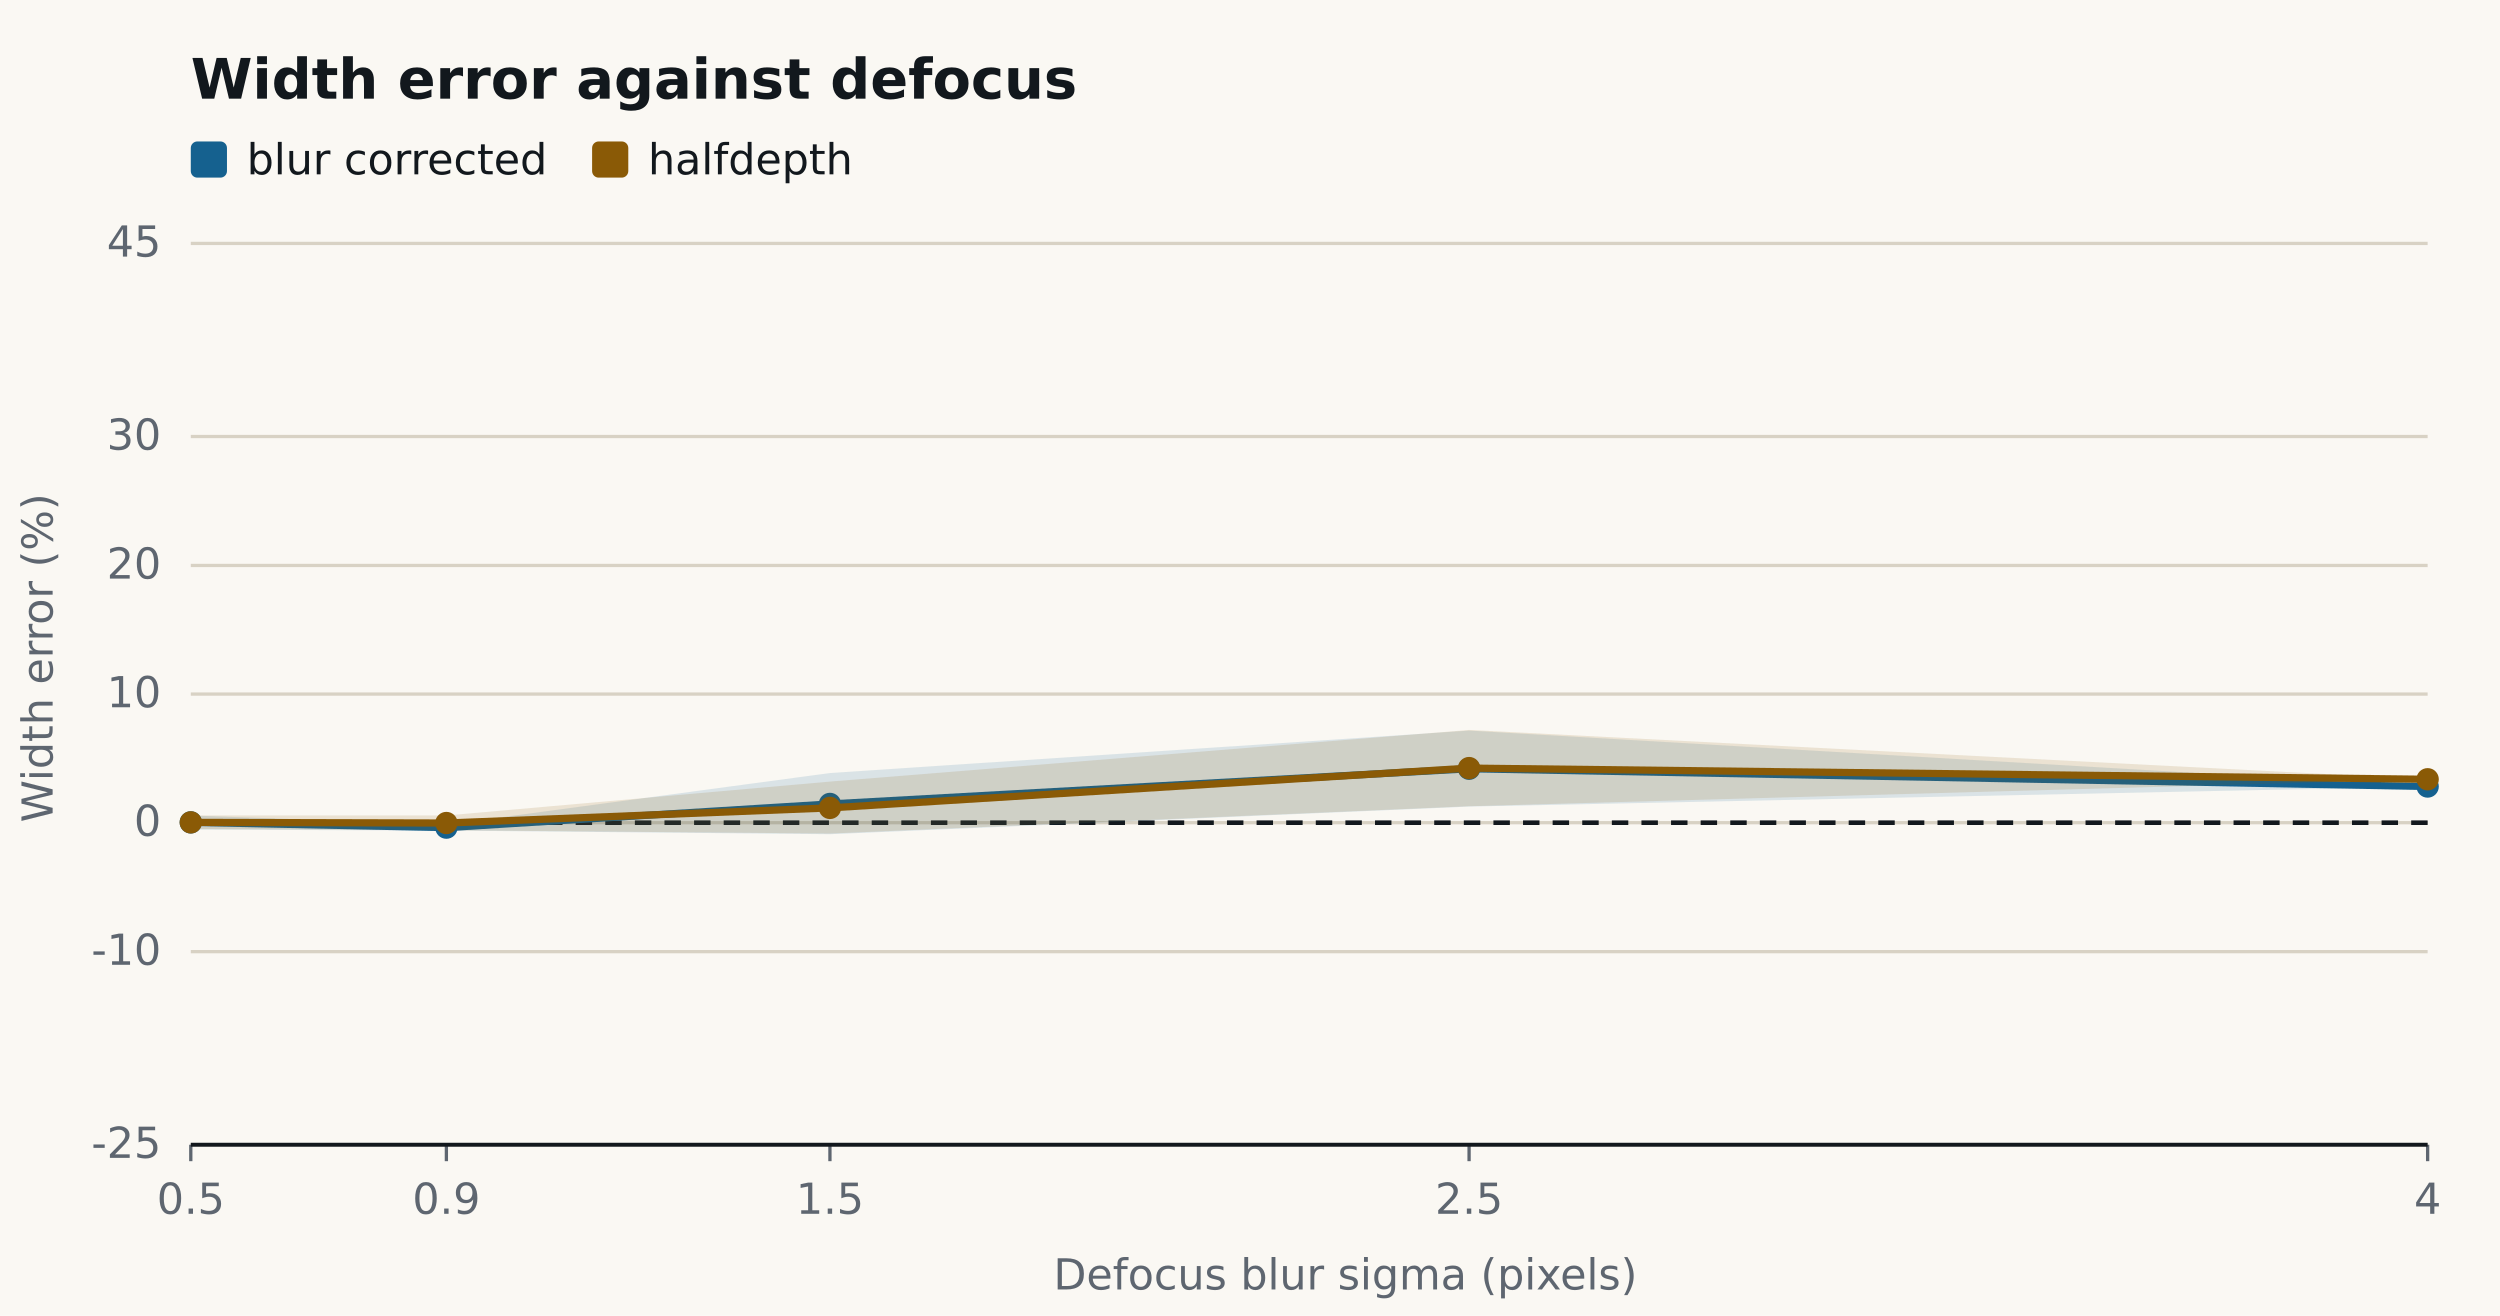
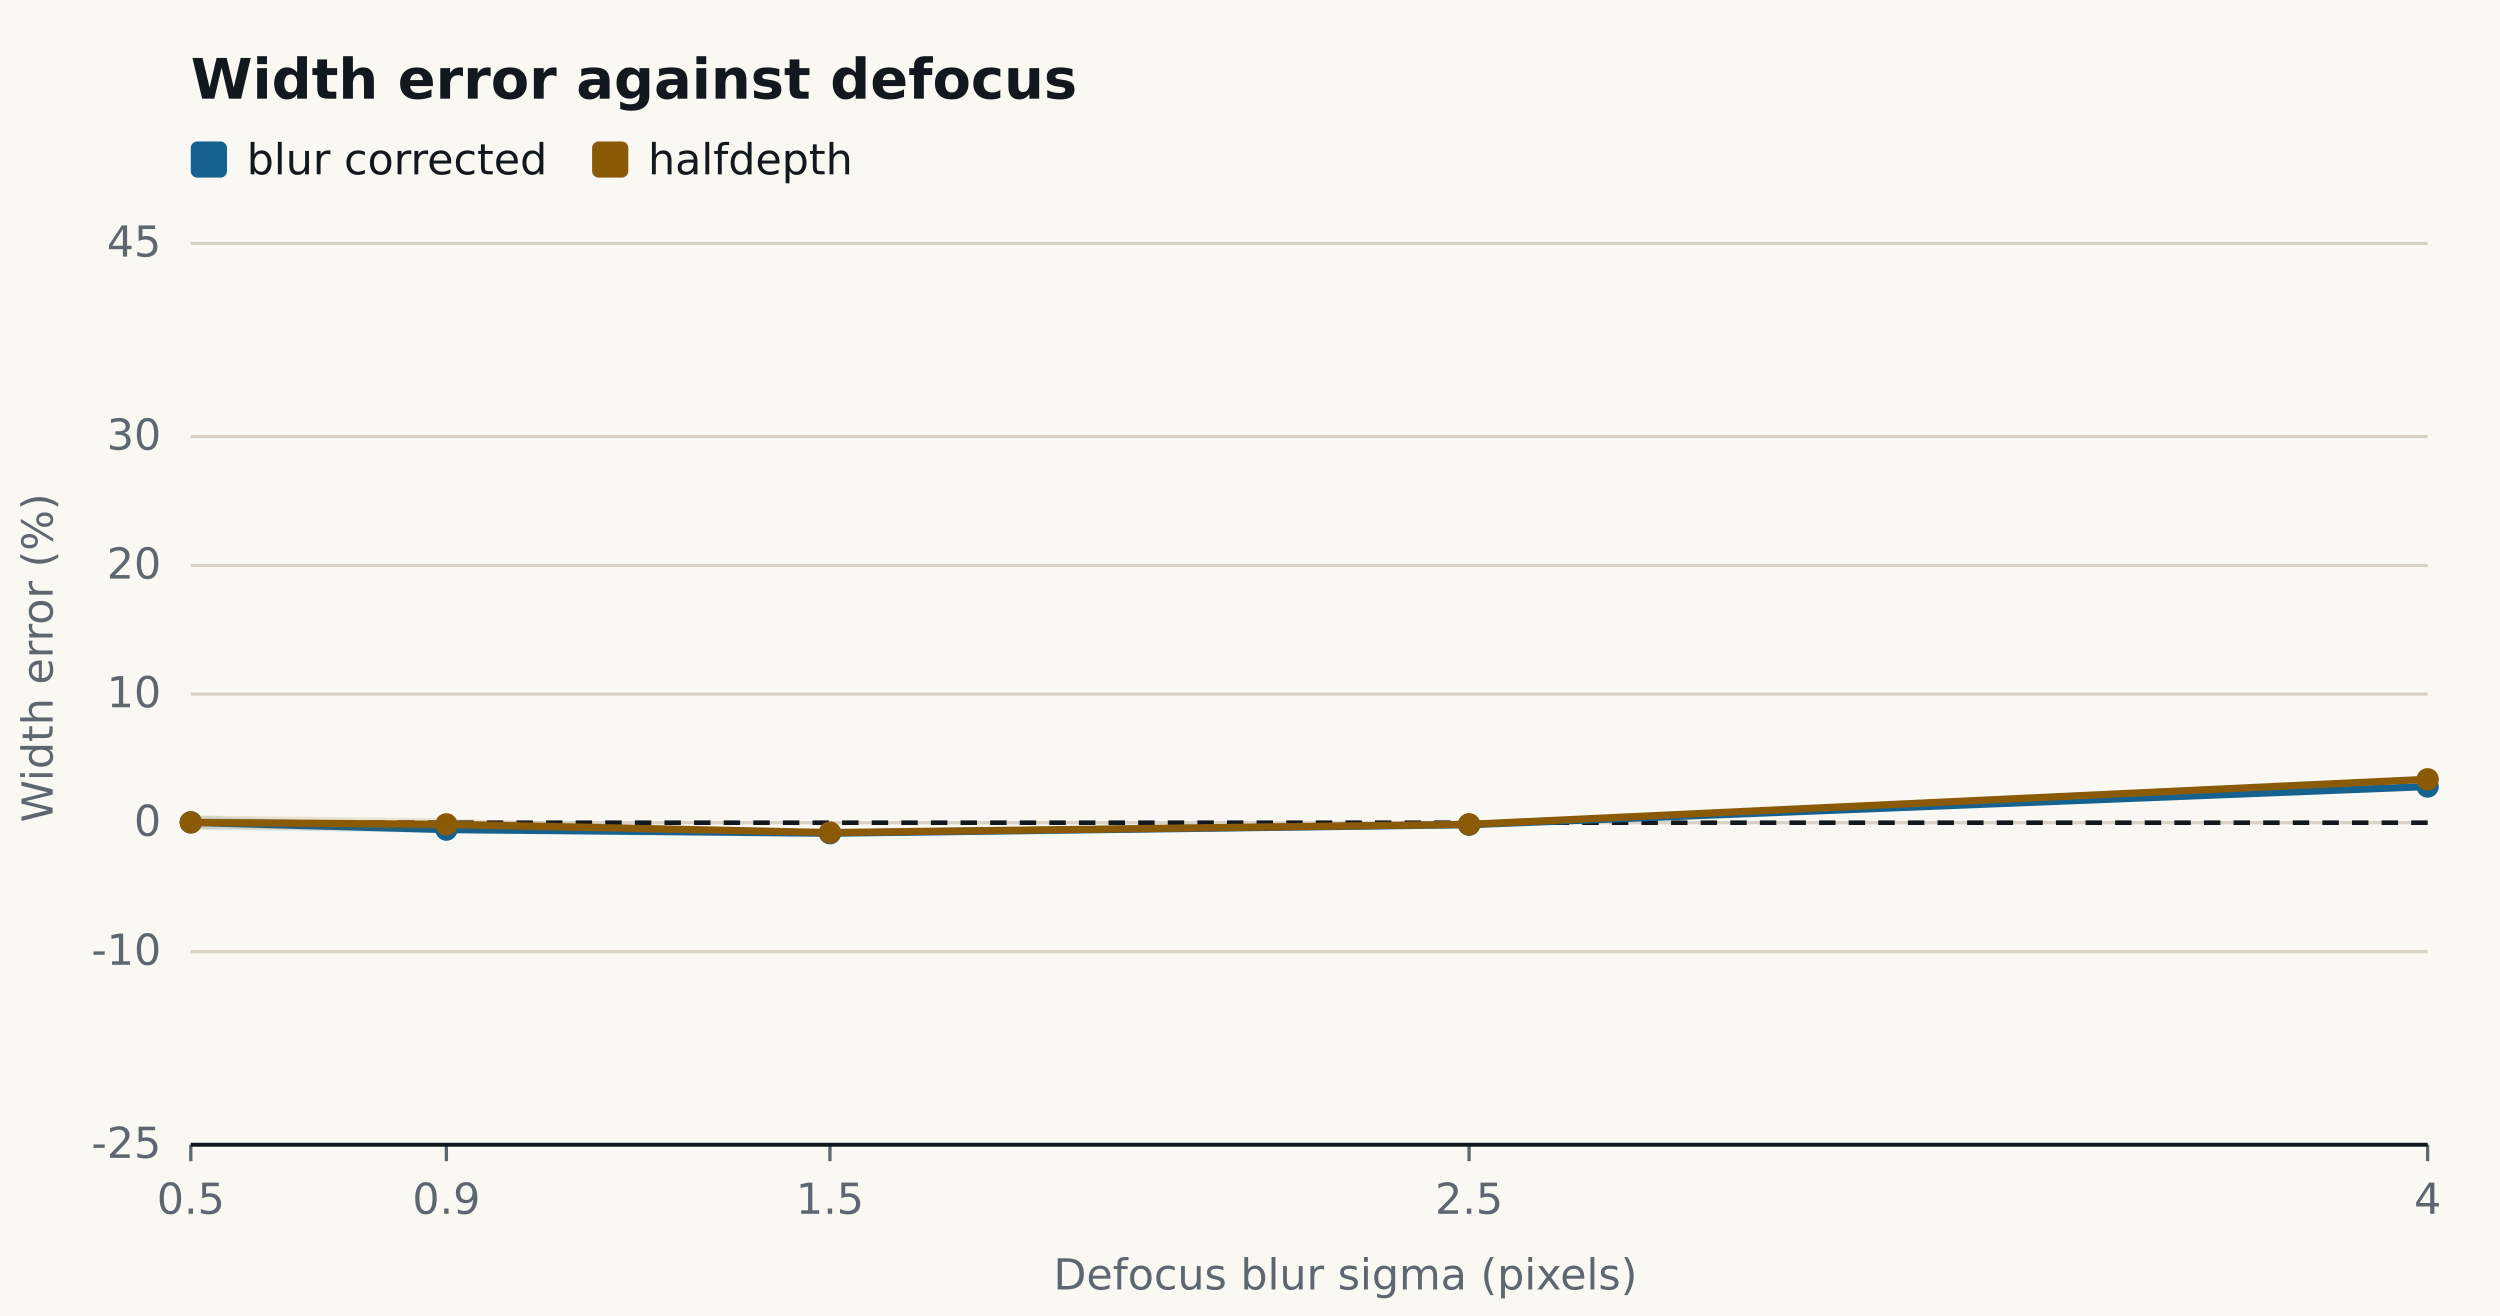
<svg xmlns="http://www.w3.org/2000/svg" viewBox="0 0 760 400" width="760" height="400" role="img">
  <rect width="760" height="400" fill="#FAF8F3" />
  <text x="58" y="30" font-family="Barlow, 'DejaVu Sans', system-ui, sans-serif" font-size="17" font-weight="600" fill="#12181D">Width error against defocus</text>
  <line x1="58.0" y1="348.0" x2="738.0" y2="348.0" stroke="#D8D2C4" stroke-width="1" />
  <text x="49.0" y="352.0" text-anchor="end" font-family="Barlow, 'DejaVu Sans', system-ui, sans-serif" font-size="13" fill="#5E6670">-25</text>
  <line x1="58.0" y1="289.3" x2="738.0" y2="289.3" stroke="#D8D2C4" stroke-width="1" />
  <text x="49.0" y="293.3" text-anchor="end" font-family="Barlow, 'DejaVu Sans', system-ui, sans-serif" font-size="13" fill="#5E6670">-10</text>
  <line x1="58.0" y1="250.1" x2="738.0" y2="250.1" stroke="#D8D2C4" stroke-width="1" />
  <text x="49.0" y="254.1" text-anchor="end" font-family="Barlow, 'DejaVu Sans', system-ui, sans-serif" font-size="13" fill="#5E6670">0</text>
  <line x1="58.0" y1="211.0" x2="738.0" y2="211.0" stroke="#D8D2C4" stroke-width="1" />
  <text x="49.0" y="215.0" text-anchor="end" font-family="Barlow, 'DejaVu Sans', system-ui, sans-serif" font-size="13" fill="#5E6670">10</text>
  <line x1="58.0" y1="171.9" x2="738.0" y2="171.9" stroke="#D8D2C4" stroke-width="1" />
  <text x="49.0" y="175.9" text-anchor="end" font-family="Barlow, 'DejaVu Sans', system-ui, sans-serif" font-size="13" fill="#5E6670">20</text>
  <line x1="58.0" y1="132.7" x2="738.0" y2="132.7" stroke="#D8D2C4" stroke-width="1" />
  <text x="49.0" y="136.7" text-anchor="end" font-family="Barlow, 'DejaVu Sans', system-ui, sans-serif" font-size="13" fill="#5E6670">30</text>
  <line x1="58.0" y1="74.0" x2="738.0" y2="74.0" stroke="#D8D2C4" stroke-width="1" />
  <text x="49.0" y="78.0" text-anchor="end" font-family="Barlow, 'DejaVu Sans', system-ui, sans-serif" font-size="13" fill="#5E6670">45</text>
  <line x1="58.0" y1="348.0" x2="58.0" y2="353.0" stroke="#5E6670" stroke-width="1" />
  <text x="58.0" y="369.0" text-anchor="middle" font-family="Barlow, 'DejaVu Sans', system-ui, sans-serif" font-size="13" fill="#5E6670">0.5</text>
  <line x1="135.7" y1="348.0" x2="135.7" y2="353.0" stroke="#5E6670" stroke-width="1" />
  <text x="135.7" y="369.0" text-anchor="middle" font-family="Barlow, 'DejaVu Sans', system-ui, sans-serif" font-size="13" fill="#5E6670">0.9</text>
  <line x1="252.3" y1="348.0" x2="252.3" y2="353.0" stroke="#5E6670" stroke-width="1" />
  <text x="252.3" y="369.0" text-anchor="middle" font-family="Barlow, 'DejaVu Sans', system-ui, sans-serif" font-size="13" fill="#5E6670">1.5</text>
  <line x1="446.6" y1="348.0" x2="446.6" y2="353.0" stroke="#5E6670" stroke-width="1" />
  <text x="446.6" y="369.0" text-anchor="middle" font-family="Barlow, 'DejaVu Sans', system-ui, sans-serif" font-size="13" fill="#5E6670">2.5</text>
  <line x1="738.0" y1="348.0" x2="738.0" y2="353.0" stroke="#5E6670" stroke-width="1" />
  <text x="738.0" y="369.0" text-anchor="middle" font-family="Barlow, 'DejaVu Sans', system-ui, sans-serif" font-size="13" fill="#5E6670">4</text>
  <line x1="58.0" y1="250.1" x2="738.0" y2="250.1" stroke="#12181D" stroke-width="1.4" stroke-dasharray="5 4" />
-   <polygon points="58.0,247.9 135.7,250.7 252.3,235.0 446.6,222.1 738.0,239.1 738.0,239.1 446.6,245.2 252.3,253.6 135.7,252.5 58.0,252.2" fill="#15618F" fill-opacity="0.14" />
-   <polyline points="58.0,250.0 135.7,251.6 252.3,244.4 446.6,233.7 738.0,239.1" fill="none" stroke="#15618F" stroke-width="2.2" stroke-linejoin="round" />
+   <polygon points="58.0,247.9 135.7,251.2 252.3,252.8 446.6,250.7 738.0,239.1 738.0,239.1 446.6,250.7 252.3,253.8 135.7,253.2 58.0,252.2" fill="#15618F" fill-opacity="0.14" />
+   <polyline points="58.0,250.0 135.7,252.2 252.3,253.3 446.6,250.7 738.0,239.1" fill="none" stroke="#15618F" stroke-width="2.2" stroke-linejoin="round" />
  <circle cx="58.0" cy="250.0" r="3.4" fill="#15618F" />
-   <circle cx="135.7" cy="251.6" r="3.4" fill="#15618F" />
-   <circle cx="252.3" cy="244.4" r="3.4" fill="#15618F" />
-   <circle cx="446.6" cy="233.7" r="3.4" fill="#15618F" />
+   <circle cx="135.7" cy="252.2" r="3.4" fill="#15618F" />
+   <circle cx="252.3" cy="253.3" r="3.4" fill="#15618F" />
+   <circle cx="446.6" cy="250.7" r="3.4" fill="#15618F" />
  <circle cx="738.0" cy="239.1" r="3.4" fill="#15618F" />
-   <polygon points="58.0,247.9 135.7,247.9 252.3,237.6 446.6,221.9 738.0,236.9 738.0,236.9 446.6,245.1 252.3,253.4 135.7,252.4 58.0,252.0" fill="#8A5A06" fill-opacity="0.14" />
-   <polyline points="58.0,250.0 135.7,250.2 252.3,245.6 446.6,233.5 738.0,236.9" fill="none" stroke="#8A5A06" stroke-width="2.2" stroke-linejoin="round" />
+   <polygon points="58.0,247.9 135.7,248.8 252.3,252.7 446.6,250.6 738.0,236.9 738.0,236.9 446.6,250.6 252.3,253.5 135.7,252.4 58.0,252.0" fill="#8A5A06" fill-opacity="0.14" />
+   <polyline points="58.0,250.0 135.7,250.6 252.3,253.1 446.6,250.6 738.0,236.9" fill="none" stroke="#8A5A06" stroke-width="2.2" stroke-linejoin="round" />
  <circle cx="58.0" cy="250.0" r="3.4" fill="#8A5A06" />
-   <circle cx="135.7" cy="250.2" r="3.4" fill="#8A5A06" />
-   <circle cx="252.3" cy="245.6" r="3.4" fill="#8A5A06" />
-   <circle cx="446.6" cy="233.5" r="3.4" fill="#8A5A06" />
+   <circle cx="135.7" cy="250.6" r="3.4" fill="#8A5A06" />
+   <circle cx="252.3" cy="253.1" r="3.4" fill="#8A5A06" />
+   <circle cx="446.6" cy="250.6" r="3.4" fill="#8A5A06" />
  <circle cx="738.0" cy="236.9" r="3.4" fill="#8A5A06" />
  <line x1="58.0" y1="348.0" x2="738.0" y2="348.0" stroke="#12181D" stroke-width="1.2" />
  <text x="409" y="392" text-anchor="middle" font-family="Barlow, 'DejaVu Sans', system-ui, sans-serif" font-size="13" fill="#5E6670">Defocus blur sigma (pixels)</text>
  <text x="16" y="200" text-anchor="middle" font-family="Barlow, 'DejaVu Sans', system-ui, sans-serif" font-size="13" fill="#5E6670" transform="rotate(-90 16 200)">Width error (%)</text>
  <rect x="58" y="43" width="11" height="11" rx="2" fill="#15618F" />
  <text x="75" y="53" font-family="Barlow, 'DejaVu Sans', system-ui, sans-serif" font-size="13" fill="#12181D">blur corrected</text>
  <rect x="180" y="43" width="11" height="11" rx="2" fill="#8A5A06" />
  <text x="197" y="53" font-family="Barlow, 'DejaVu Sans', system-ui, sans-serif" font-size="13" fill="#12181D">halfdepth</text>
</svg>
